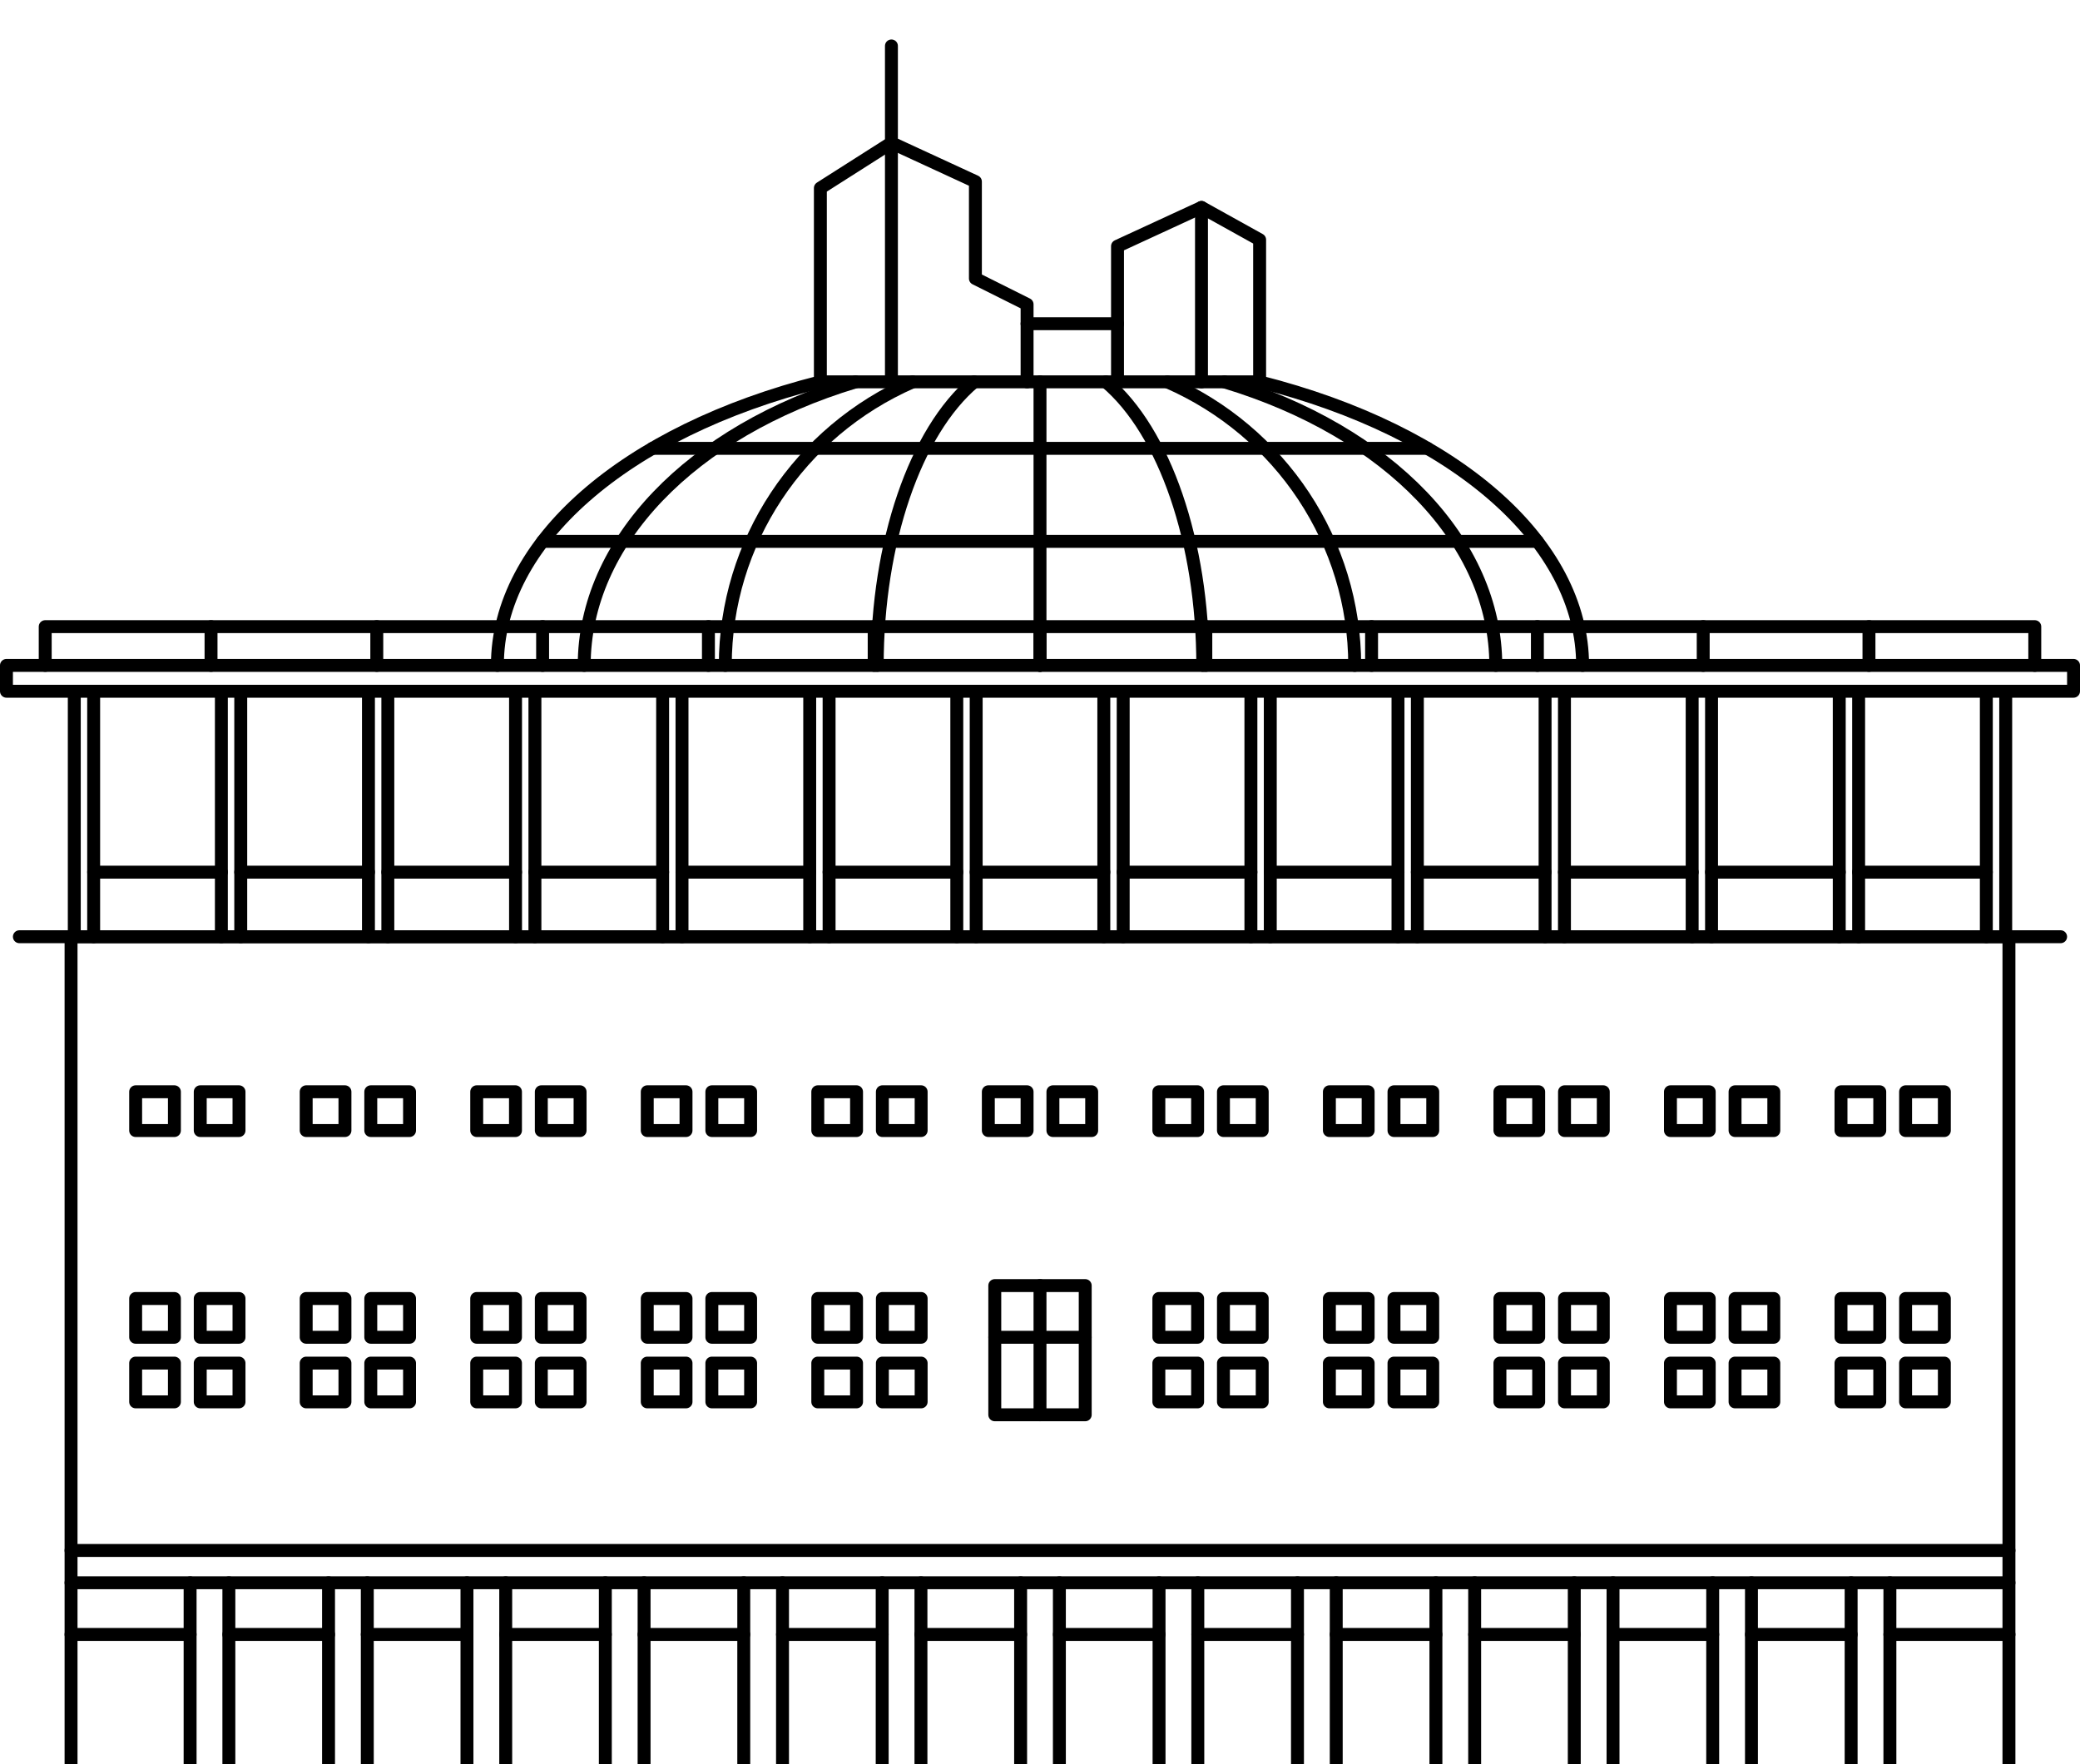
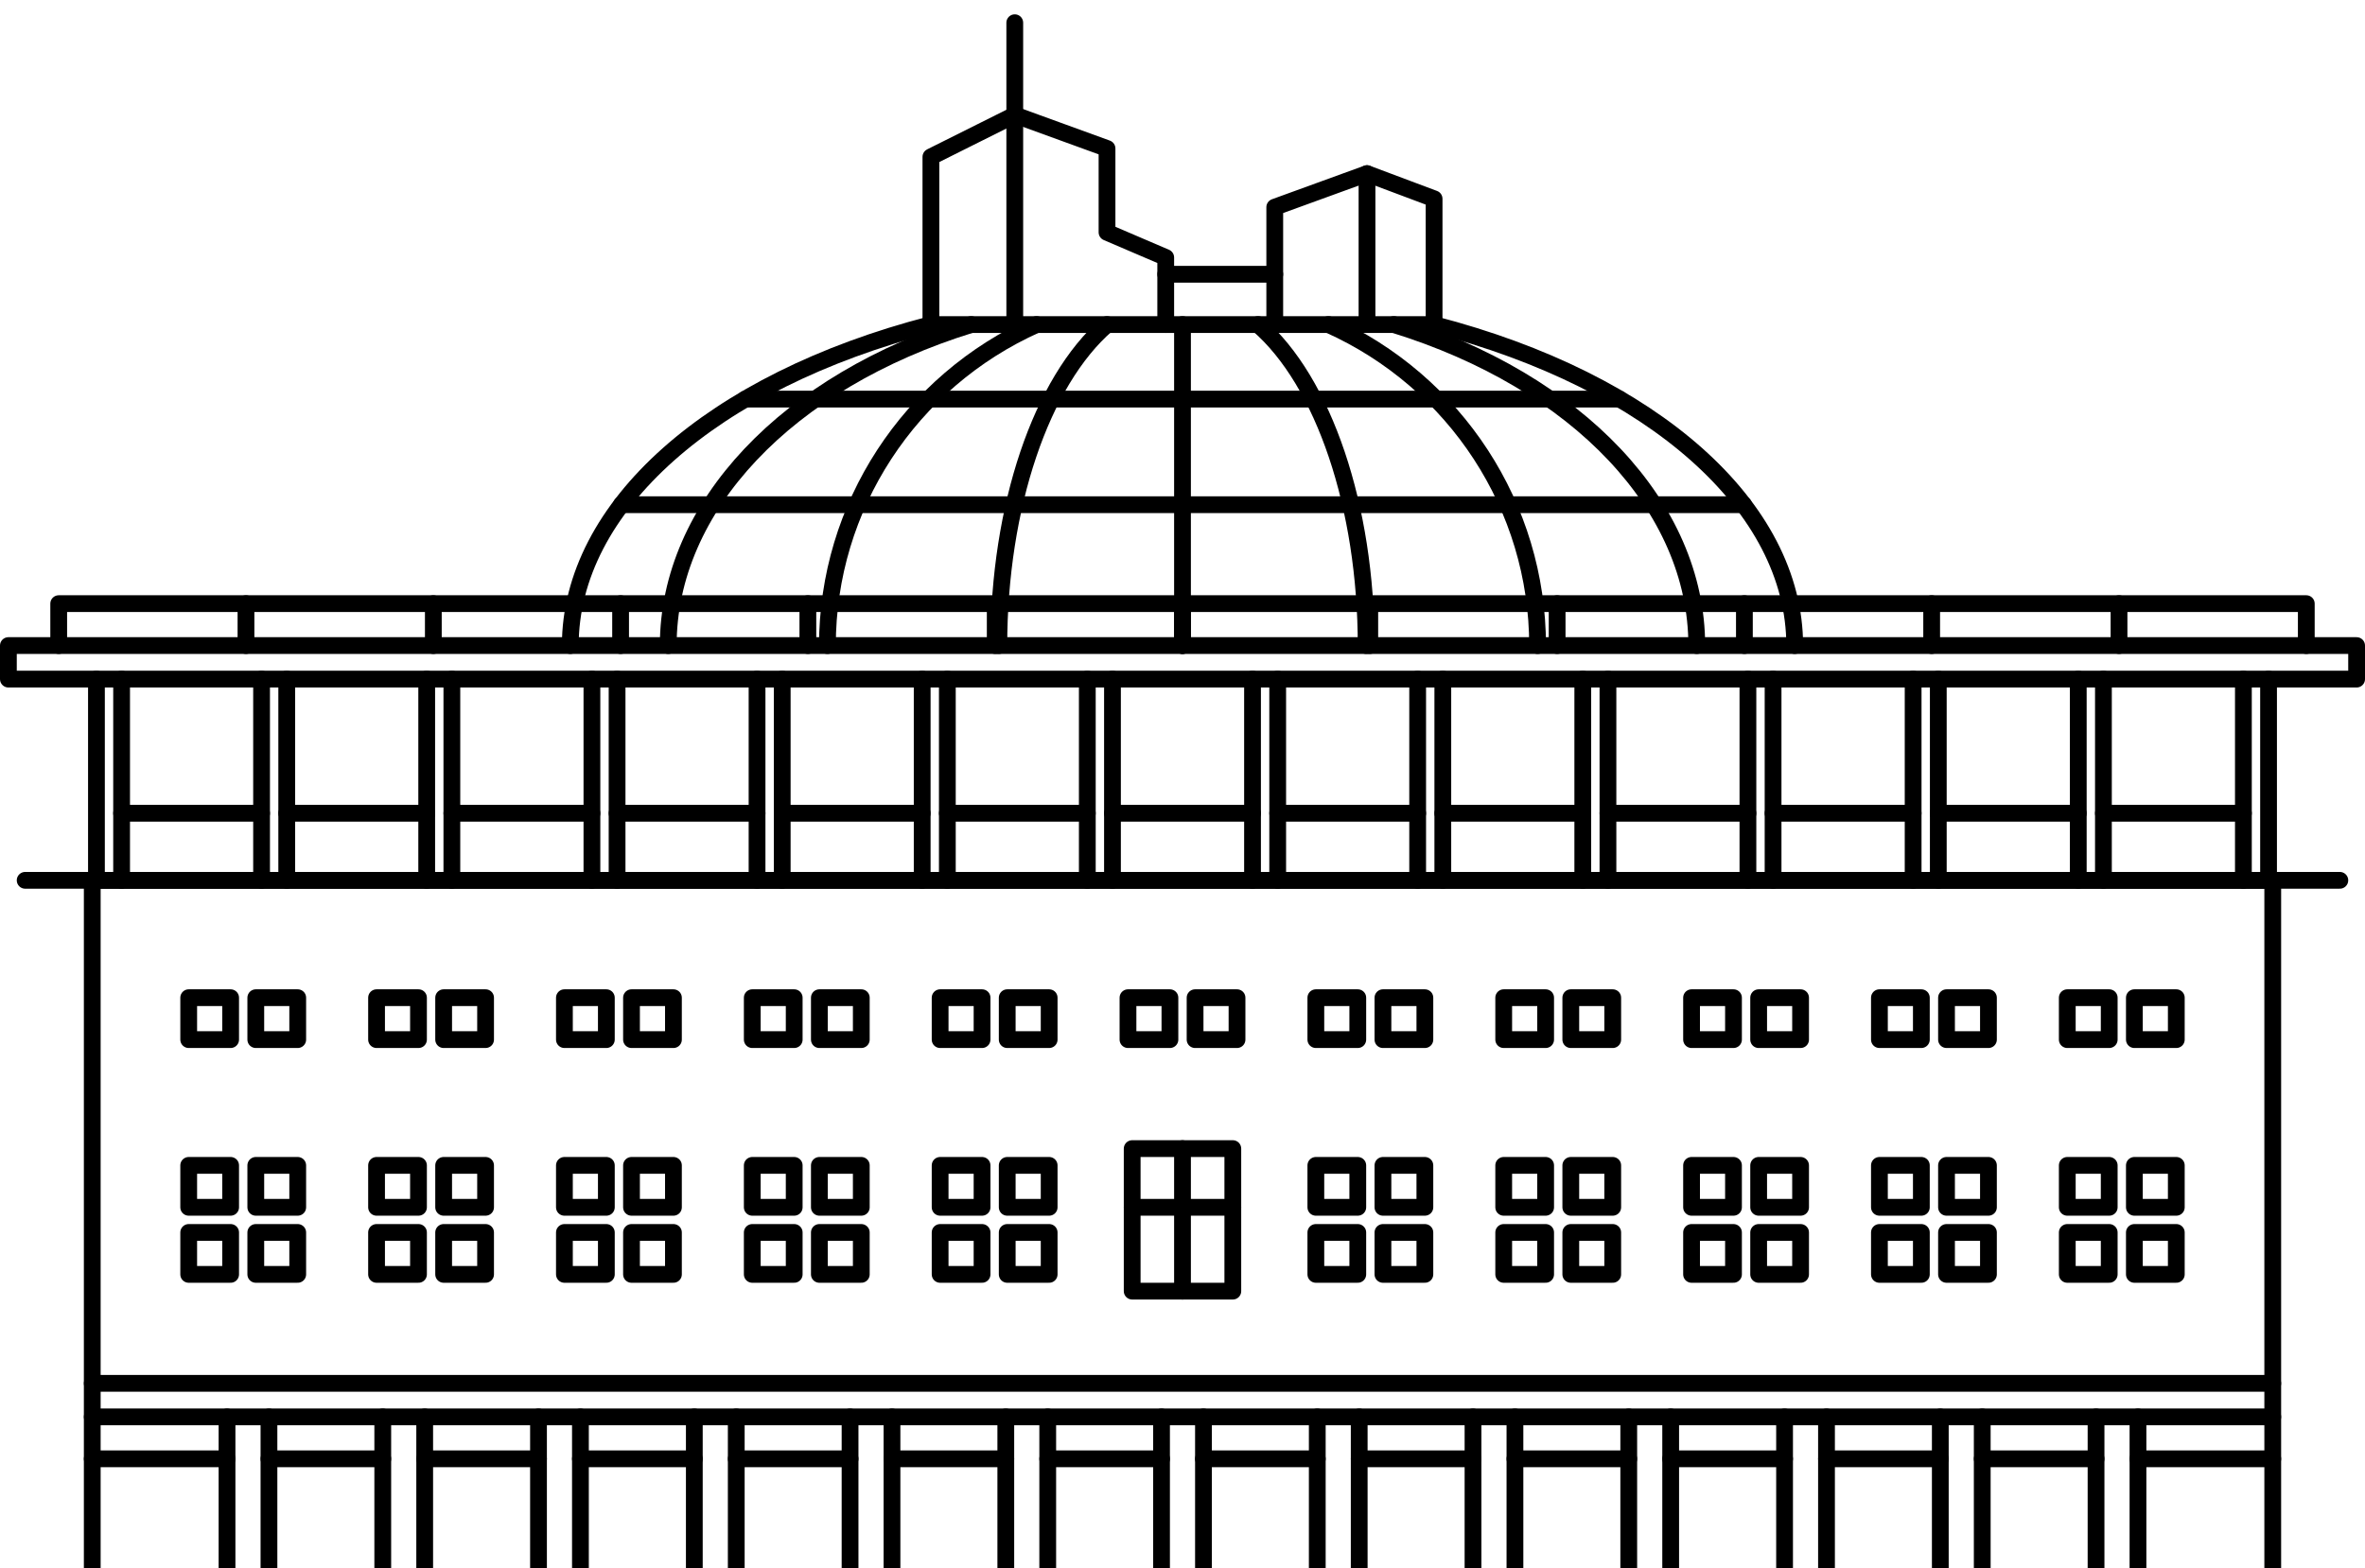
- <svg xmlns="http://www.w3.org/2000/svg" fill="none" stroke="currentColor" stroke-linecap="round" stroke-linejoin="round" stroke-width="2" viewBox="-1 -1 322 273">
-   <path d="M10 272V144h300v128" />
-   <path d="M28.43 272v-28m6 0v28m15.43 0v-28m6 0v28m15.43 0v-28m6 0v28m15.42 0v-28m6 0v28m15.43 0v-28m6 0v28m15.43 0v-28m6 0v28m15.43 0v-28m6 0v28m15.43 0v-28m6 0v28m15.43 0v-28m6 0v28m15.43 0v-28m6 0v28m15.42 0v-28m6 0v28m15.43 0v-28m6 0v28m15.43 0v-28m6 0v28" />
-   <path d="M10 244h300" />
-   <path d="M10 239h300" />
-   <path d="M10 252h18.43m6 0h15.43m6 0h15.43m6 0h15.42m6 0h15.43m6 0h15.43m6 0H157m6 0h15.43m6 0h15.43m6 0h15.43m6 0h15.42m6 0h15.43m6 0h15.43m6 0H310" />
-   <path d="M2 144h316" />
-   <path d="M10.5 144v-38m3 0v38m19.77 0v-38m3 0v38m19.77 0v-38m3 0v38m19.77 0v-38m3 0v38m19.77 0v-38m3 0v38m19.77 0v-38m3 0v38m19.77 0v-38m3 0v38m19.76 0v-38m3 0v38m19.77 0v-38m3 0v38m19.77 0v-38m3 0v38m19.77 0v-38m3 0v38m19.77 0v-38m3 0v38m19.77 0v-38m3 0v38m19.77 0v-38m3 0v38" />
-   <path d="M13.5 134h19.77m3 0h19.77m3 0h19.77m3 0h19.77m3 0h19.77m3 0h19.77m3 0h19.76m3 0h19.77m3 0h19.77m3 0h19.77m3 0h19.77m3 0h19.77m3 0h19.77" />
-   <path d="M0 106h320v-4H0Z" />
-   <path d="M20 174h6v-6h-6Zm10 0h6v-6h-6Zm16.4 0h6v-6h-6Zm10 0h6v-6h-6Zm16.4 0h6v-6h-6Zm10 0h6v-6h-6Zm16.4 0h6v-6h-6Zm10 0h6v-6h-6Zm16.4 0h6v-6h-6Zm10 0h6v-6h-6Zm16.4 0h6v-6h-6Zm10 0h6v-6h-6Zm16.4 0h6v-6h-6Zm10 0h6v-6h-6Zm16.4 0h6v-6h-6Zm10 0h6v-6h-6Zm16.4 0h6v-6h-6Zm10 0h6v-6h-6Zm16.4 0h6v-6h-6Zm10 0h6v-6h-6Zm16.4 0h6v-6h-6Zm10 0h6v-6h-6Z" />
-   <path d="M20 216h6v-6h-6Zm10 0h6v-6h-6Zm-10-10h6v-6h-6Zm10 0h6v-6h-6Zm16.4 10h6v-6h-6Zm10 0h6v-6h-6Zm-10-10h6v-6h-6Zm10 0h6v-6h-6Zm16.4 10h6v-6h-6Zm10 0h6v-6h-6Zm-10-10h6v-6h-6Zm10 0h6v-6h-6Zm16.4 10h6v-6h-6Zm10 0h6v-6h-6Zm-10-10h6v-6h-6Zm10 0h6v-6h-6Zm16.4 10h6v-6h-6Zm10 0h6v-6h-6Zm-10-10h6v-6h-6Zm10 0h6v-6h-6Zm42.8 10h6v-6h-6Zm10 0h6v-6h-6Zm-10-10h6v-6h-6Zm10 0h6v-6h-6Zm16.4 10h6v-6h-6Zm10 0h6v-6h-6Zm-10-10h6v-6h-6Zm10 0h6v-6h-6Zm16.4 10h6v-6h-6Zm10 0h6v-6h-6Zm-10-10h6v-6h-6Zm10 0h6v-6h-6Zm16.4 10h6v-6h-6Zm10 0h6v-6h-6Zm-10-10h6v-6h-6Zm10 0h6v-6h-6Zm16.4 10h6v-6h-6Zm10 0h6v-6h-6Zm-10-10h6v-6h-6Zm10 0h6v-6h-6Z" />
-   <path d="M153 218v-20h14v20Z" />
-   <path d="M160 218v-20m-7 8h14" />
-   <path d="M6 102v-6h308v6" />
-   <path d="M31.67 102v-6m25.66 6v-6M83 102v-6m25.67 6v-6m25.66 6v-6m25.67 6v-6m25.67 6v-6m25.66 6v-6m25.67 6v-6m25.67 6v-6m25.66 6v-6" />
-   <path d="M76 102c0-19 19.6-36.2 50-43.89" />
-   <path d="M244 102c0-19-19.6-36.2-50-43.89" />
-   <path d="M83.01 82.8h153.98M100.01 68.4h119.98" />
-   <path d="M89.44 102c0-19 16.47-36.2 42-43.89" />
-   <path d="M111.28 102c0-19 11.37-36.2 29-43.89" />
-   <path d="M134.8 102c0-19 5.88-36.2 15-43.89" />
-   <path d="M160 102V58.11" />
-   <path d="M185.2 102c0-19-5.88-36.2-15-43.89" />
-   <path d="M208.72 102c0-19-11.37-36.2-29-43.89" />
-   <path d="M230.56 102c0-19-16.47-36.2-42-43.89" />
-   <path d="M126 58.11v-30l11-7 13 6v15l8 4v12Z" />
-   <path d="M137 21.11v37" />
-   <path d="M172 58.11v-21l13-6 9 5v22Z" />
-   <path d="M185 31.11v27" />
-   <path d="M158 58.11h14" />
-   <path d="M158 49.11h14" />
-   <path d="M137 21.11v-15" />
+ <svg xmlns="http://www.w3.org/2000/svg" fill="none" stroke="currentColor" stroke-linecap="round" stroke-linejoin="round" stroke-width="2" viewBox="-1 -1 282 187">
+   <path d="M10 186v-82h260v82" />
+   <path d="M26.07 186v-18m5 0v18m13.57 0v-18m5 0v18m13.57 0v-18m5 0v18m13.58 0v-18m5 0v18m13.57 0v-18m5 0v18m13.57 0v-18m5 0v18m13.57 0v-18m5 0v18m13.57 0v-18m5 0v18m13.57 0v-18m5 0v18m13.57 0v-18m5 0v18m13.58 0v-18m5 0v18m13.57 0v-18m5 0v18m13.57 0v-18m5 0v18" />
+   <path d="M10 168h260" />
+   <path d="M10 164h260" />
+   <path d="M10 173h16.07m5 0h13.57m5 0h13.57m5 0h13.58m5 0h13.57m5 0h13.57m5 0h13.57m5 0h13.57m5 0h13.57m5 0h13.57m5 0h13.58m5 0h13.57m5 0h13.57m5 0H270" />
+   <path d="M2 104h276" />
+   <path d="M10.5 104V80m3 0v24m16.69 0V80m3 0v24m16.69 0V80m3 0v24m16.7 0V80m3 0v24m16.69 0V80m3 0v24m16.69 0V80m3 0v24m16.69 0V80m3 0v24m16.7 0V80m3 0v24m16.69 0V80m3 0v24m16.69 0V80m3 0v24m16.69 0V80m3 0v24m16.7 0V80m3 0v24m16.69 0V80m3 0v24m16.69 0V80m3 0v24" />
+   <path d="M13.5 96h16.69m3 0h16.69m3 0h16.7m3 0h16.69m3 0h16.69m3 0h16.69m3 0h16.7m3 0h16.69m3 0h16.69m3 0h16.69m3 0h16.7m3 0h16.69m3 0h16.69" />
+   <path d="M0 80h280v-4H0Z" />
+   <path d="M21.5 123h5v-5h-5Zm8 0h5v-5h-5Zm14.4 0h5v-5h-5Zm8 0h5v-5h-5Zm14.4 0h5v-5h-5Zm8 0h5v-5h-5Zm14.4 0h5v-5h-5Zm8 0h5v-5h-5Zm14.4 0h5v-5h-5Zm8 0h5v-5h-5Zm14.4 0h5v-5h-5Zm8 0h5v-5h-5Zm14.4 0h5v-5h-5Zm8 0h5v-5h-5Zm14.4 0h5v-5h-5Zm8 0h5v-5h-5Zm14.4 0h5v-5h-5Zm8 0h5v-5h-5Zm14.4 0h5v-5h-5Zm8 0h5v-5h-5Zm14.4 0h5v-5h-5Zm8 0h5v-5h-5Z" />
+   <path d="M21.5 151h5v-5h-5Zm8 0h5v-5h-5Zm-8-8h5v-5h-5Zm8 0h5v-5h-5Zm14.4 8h5v-5h-5Zm8 0h5v-5h-5Zm-8-8h5v-5h-5Zm8 0h5v-5h-5Zm14.4 8h5v-5h-5Zm8 0h5v-5h-5Zm-8-8h5v-5h-5Zm8 0h5v-5h-5Zm14.4 8h5v-5h-5Zm8 0h5v-5h-5Zm-8-8h5v-5h-5Zm8 0h5v-5h-5Zm14.4 8h5v-5h-5Zm8 0h5v-5h-5Zm-8-8h5v-5h-5Zm8 0h5v-5h-5Zm36.8 8h5v-5h-5Zm8 0h5v-5h-5Zm-8-8h5v-5h-5Zm8 0h5v-5h-5Zm14.4 8h5v-5h-5Zm8 0h5v-5h-5Zm-8-8h5v-5h-5Zm8 0h5v-5h-5Zm14.4 8h5v-5h-5Zm8 0h5v-5h-5Zm-8-8h5v-5h-5Zm8 0h5v-5h-5Zm14.4 8h5v-5h-5Zm8 0h5v-5h-5Zm-8-8h5v-5h-5Zm8 0h5v-5h-5Zm14.4 8h5v-5h-5Zm8 0h5v-5h-5Zm-8-8h5v-5h-5Zm8 0h5v-5h-5Z" />
+   <path d="M134 153v-17h12v17Z" />
+   <path d="M140 153v-17m-6 7h12" />
+   <path d="M6 76v-5h268v5" />
+   <path d="M28.33 76v-5m22.34 5v-5M73 76v-5m22.33 5v-5m22.34 5v-5M140 76v-5m22.33 5v-5m22.34 5v-5M207 76v-5m22.33 5v-5m22.34 5v-5" />
+   <path d="M67 76c0-16.52 16.83-31.5 43-38.29" />
+   <path d="M213 76c0-16.52-16.83-31.5-43-38.29" />
+   <path d="M73.09 59.2h133.82M87.87 46.6h104.26" />
+   <path d="M78.68 76c0-16.52 14.13-31.5 36.12-38.29" />
+   <path d="M97.66 76c0-16.52 9.76-31.5 24.94-38.29" />
+   <path d="M118.1 76c0-16.52 5.05-31.5 12.9-38.29" />
+   <path d="M140 76V37.71" />
+   <path d="M161.9 76c0-16.52-5.05-31.5-12.9-38.29" />
+   <path d="M182.34 76c0-16.52-9.76-31.5-24.94-38.29" />
+   <path d="M201.32 76c0-16.52-14.13-31.5-36.12-38.29" />
+   <path d="M110 37.71v-20l10-5 11 4v10l7 3v8Z" />
+   <path d="M120 12.71v25" />
+   <path d="M151 37.71v-14l11-4 8 3v15Z" />
+   <path d="M162 19.71v18" />
+   <path d="M138 37.71h13" />
+   <path d="M138 31.71h13" />
+   <path d="M120 12.71v-11" />
</svg>
